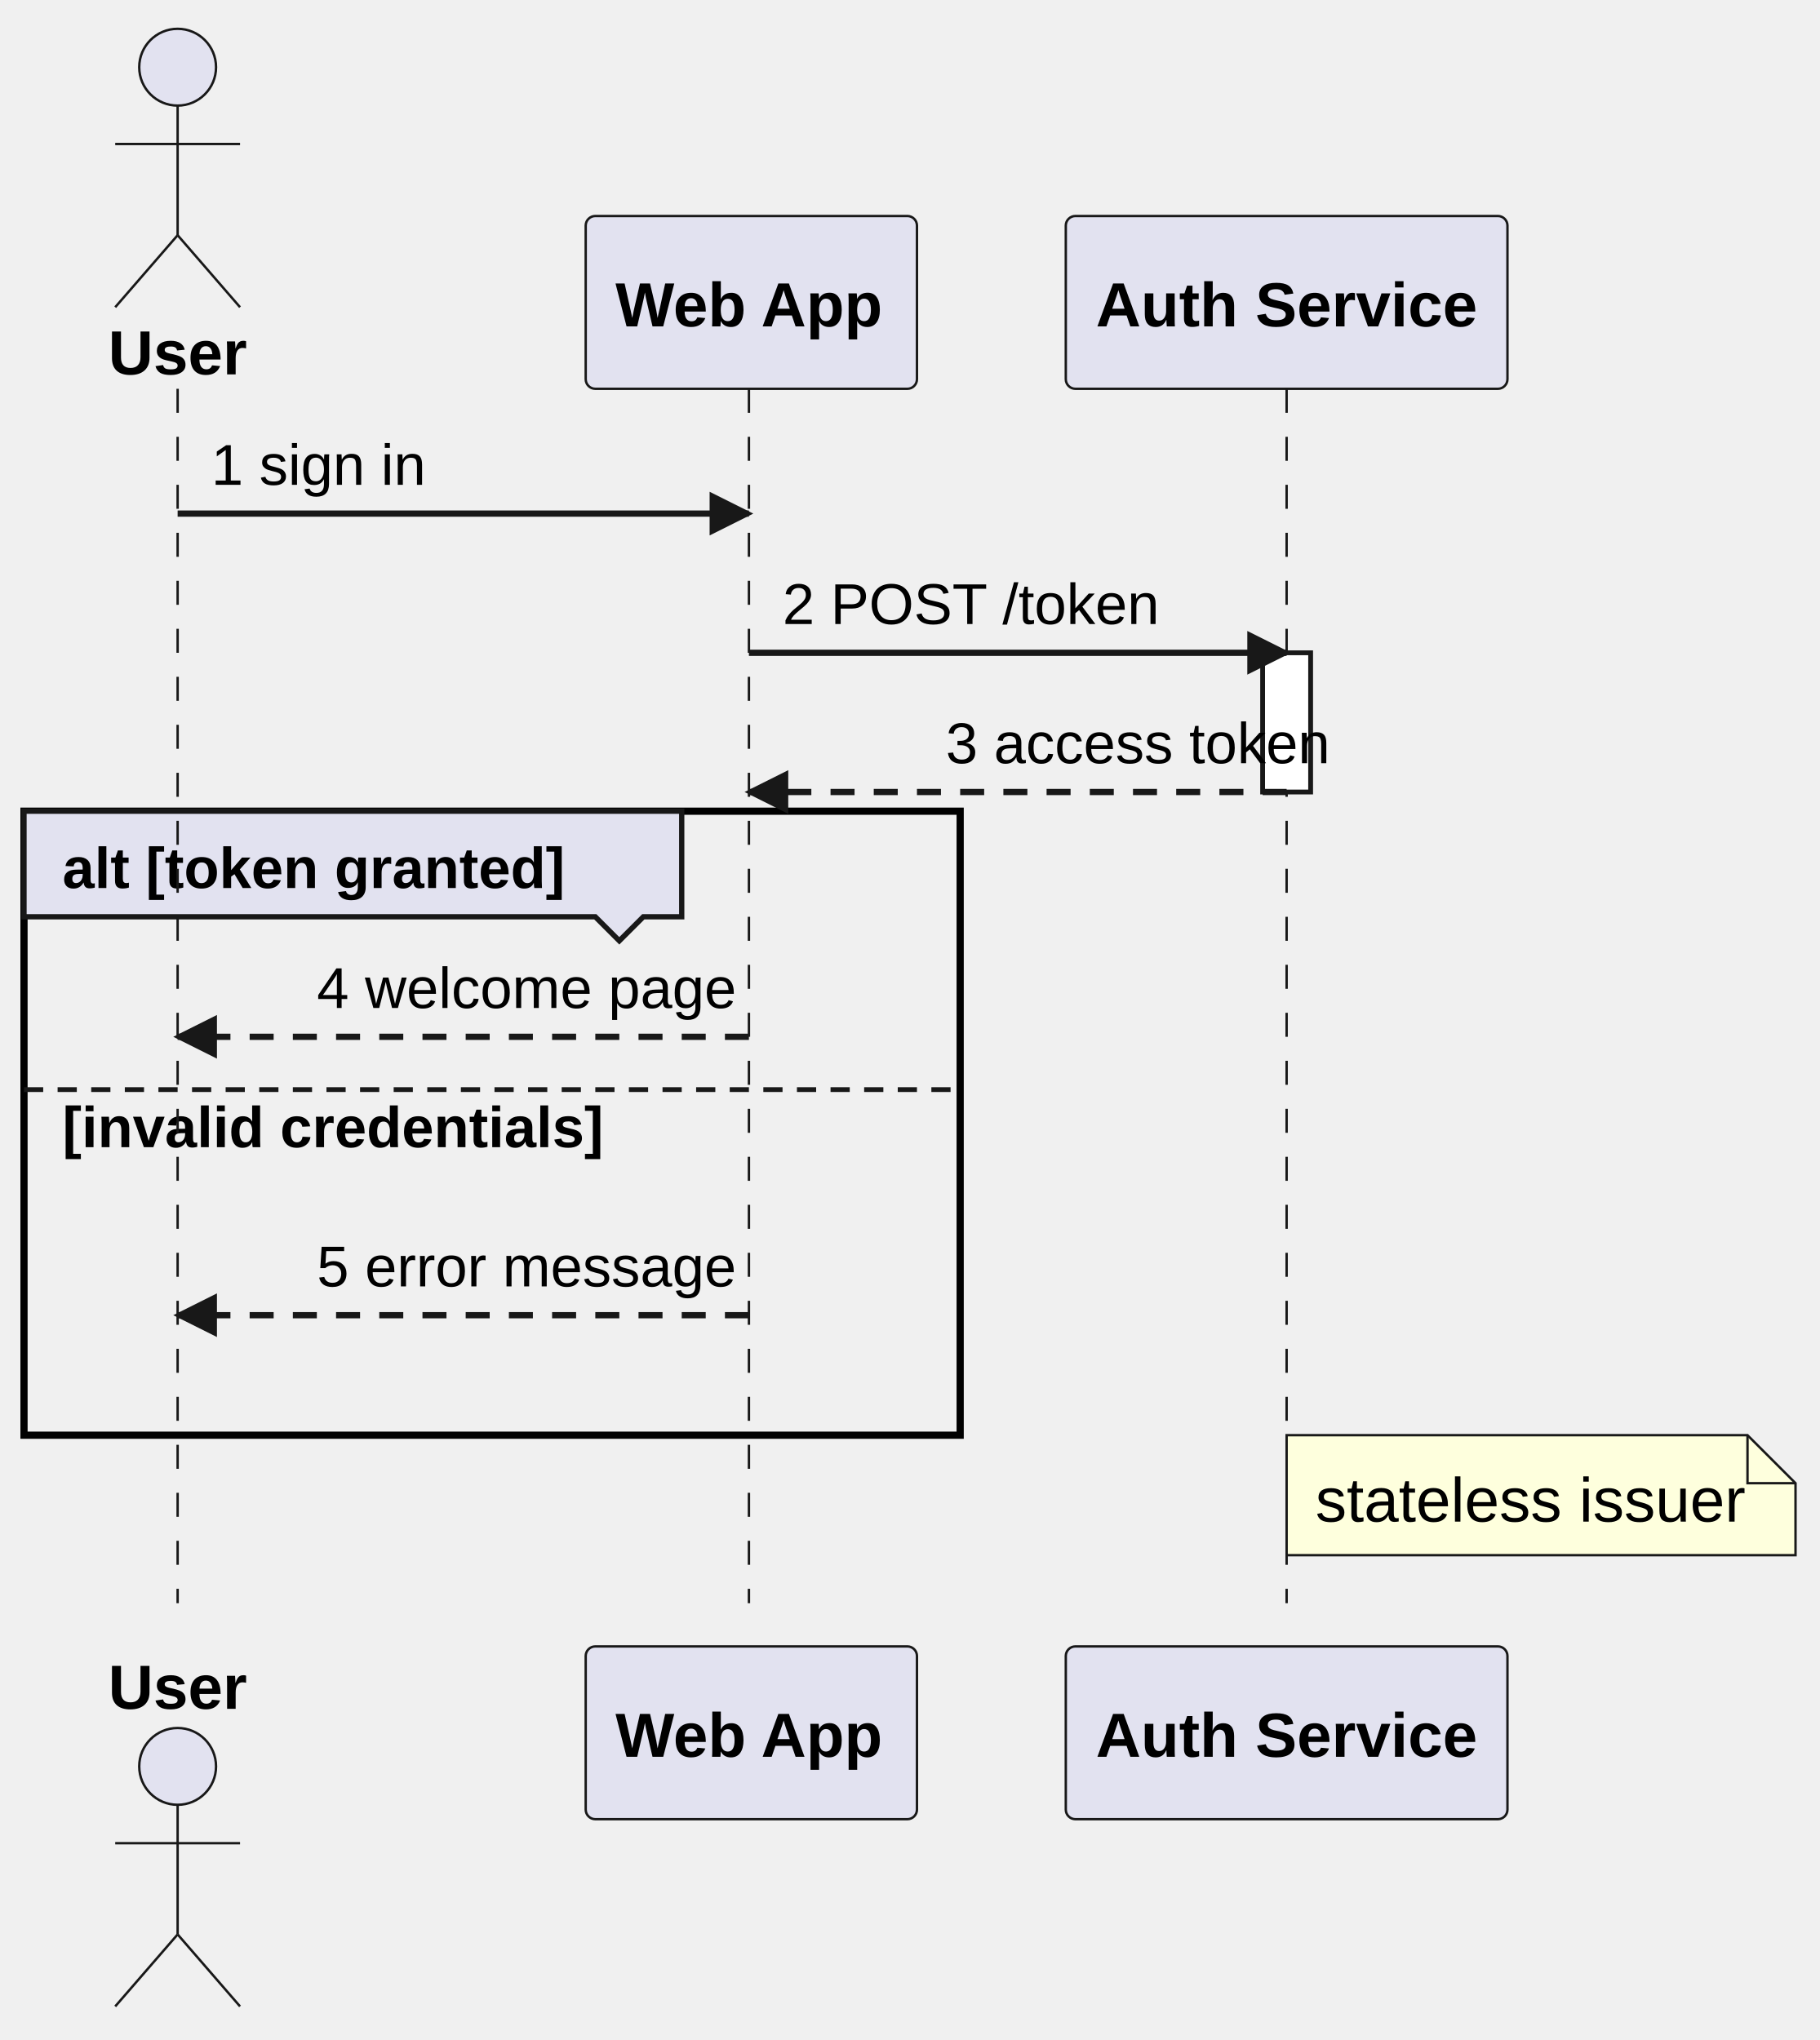
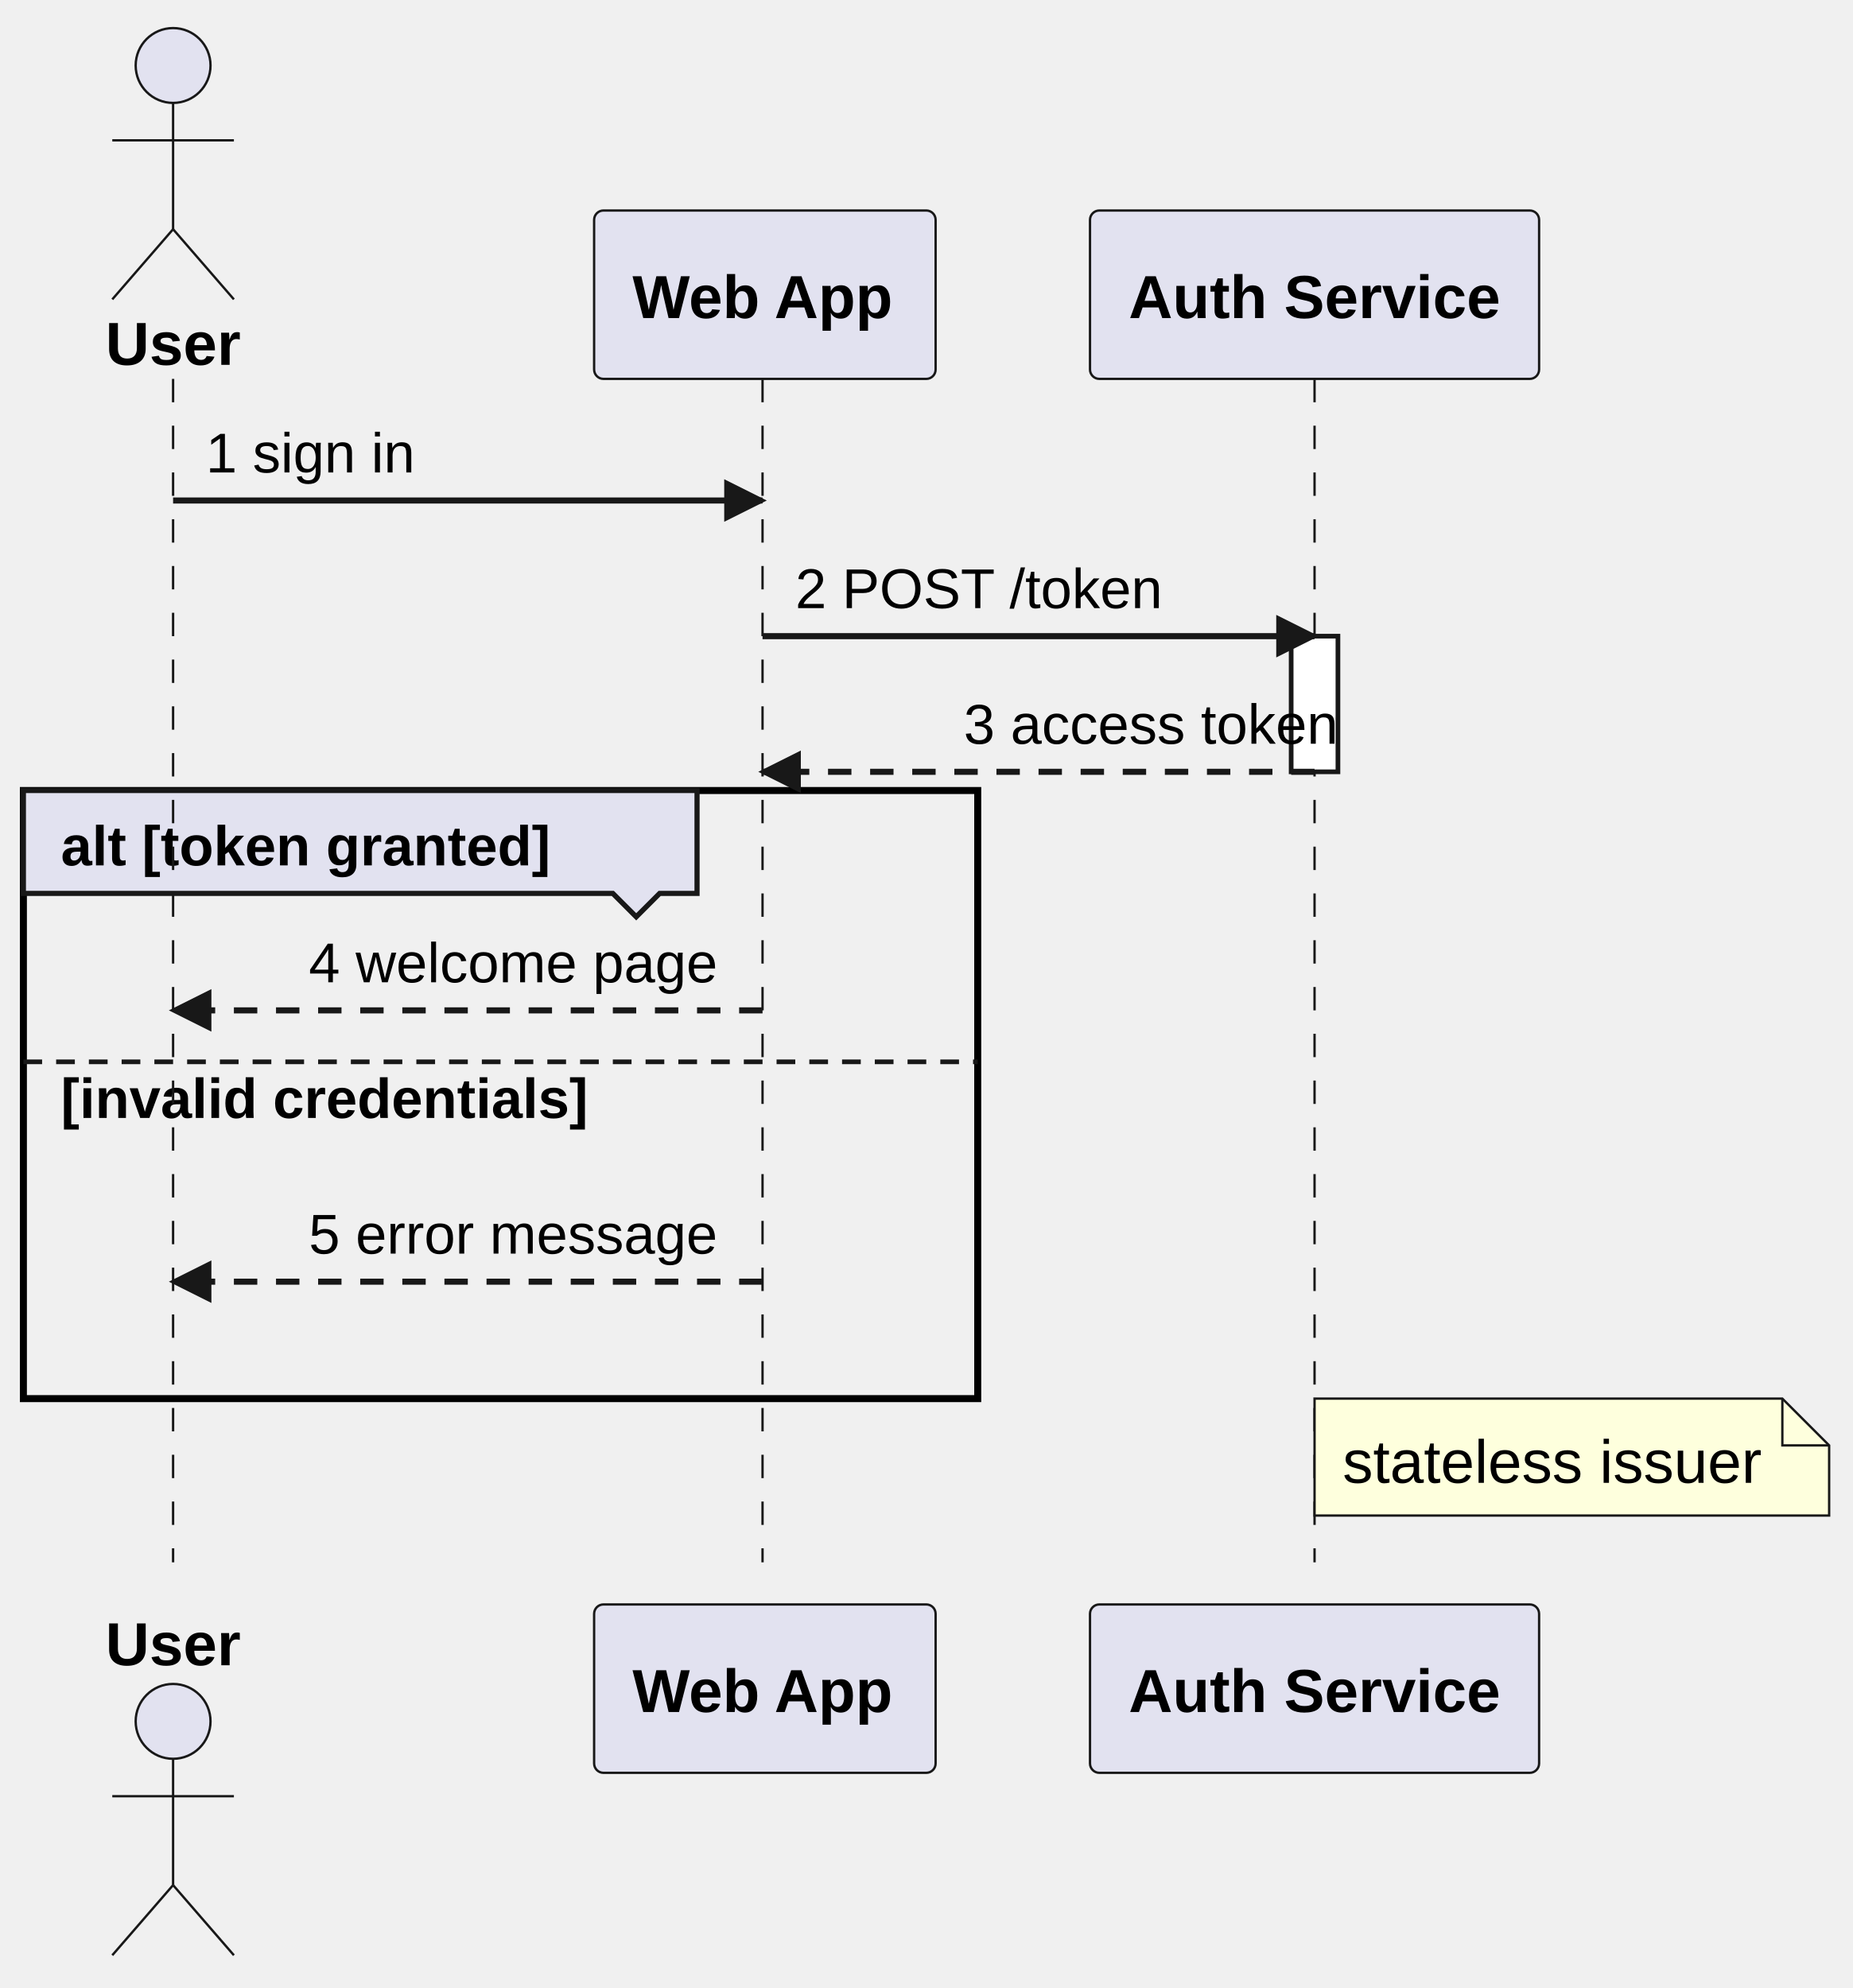
- <svg xmlns="http://www.w3.org/2000/svg" width="379" height="425" viewBox="0 0 379 425" role="img" aria-label="Sequence diagram">
+ <svg xmlns="http://www.w3.org/2000/svg" width="396" height="425" viewBox="0 0 396 425" role="img" aria-label="Sequence diagram">
  <defs>
    <marker id="arrow" viewBox="0 0 10 10" refX="9" refY="5" markerWidth="7" markerHeight="7" markerUnits="strokeWidth" orient="auto-start-reverse">
      <path d="M 0 0 L 10 5 L 0 10 Z" class="arrow-fill" />
    </marker>
  </defs>
  <defs>
    <marker id="arrow-start" viewBox="0 0 10 10" refX="1" refY="5" markerWidth="7" markerHeight="7" markerUnits="strokeWidth" orient="auto">
      <path d="M 10 0 L 0 5 L 10 10 Z" class="arrow-fill" />
    </marker>
  </defs>
  <defs>
    <marker id="open-arrow" viewBox="0 0 10 10" refX="9" refY="5" markerWidth="7" markerHeight="7" markerUnits="strokeWidth" orient="auto">
      <path d="M 0 0 L 10 5 L 0 10" class="arrow-open" />
    </marker>
  </defs>
  <defs>
    <marker id="open-arrow-start" viewBox="0 0 10 10" refX="1" refY="5" markerWidth="7" markerHeight="7" markerUnits="strokeWidth" orient="auto">
      <path d="M 10 0 L 0 5 L 10 10" class="arrow-open" />
    </marker>
  </defs>
  <style>svg{font-family:Arial, sans-serif;font-size:13px;background:transparent}
.participant rect{stroke:#181818;stroke-width:0.5}
.activation{stroke:#181818;stroke-width:1}
.note,.divider-title{stroke:#181818;stroke-width:1.2}
.participant-label{font-size:13px;font-weight:bold;fill:#000000}
.participant-icon{stroke:#181818;stroke-width:0.5}
.participant-box-group{stroke:#181818;stroke-width:0.5}
.participant-box-label{font-size:11px;font-weight:bold;fill:#000000}
.lifeline{stroke:#181818;stroke-width:0.5;stroke-dasharray:5 5}
.message,.cross{fill:none;stroke:#181818;stroke-width:1.3}
.message.dotted{stroke-dasharray:5 4}
.arrow-fill{fill:#181818}
.arrow-open{fill:none;stroke:#181818;stroke-width:1.5}
.endpoint{fill:transparent;stroke:#181818;stroke-width:1.2}
.message-label,.reference-label,.delay-label{fill:#000000;font-size:12px}
.note-label{fill:#000000;font-size:13px}
.note,.note-fold{stroke:#181818;stroke-width:.5}
.partial-arrow{fill:#181818}
.group-body{stroke:#000000;stroke-width:1.5}
.group-branch{stroke:none}
.group-header{stroke:#181818;stroke-width:1.1}
.group-label{font-size:12px;font-weight:bold;fill:#000000}
.hex-note{stroke-dasharray:2 1}
.box-note{rx:0}
.divider{stroke:#000000;stroke-width:1}
.divider-title{fill:#EEEEEE}
.divider-label{font-size:12px;font-weight:bold}
.delay{stroke:#181818;stroke-dasharray:3 3}
.reference{fill:none;stroke:#000000;stroke-width:1.5}
.reference-tab{fill:#eee;stroke:#000000;stroke-width:2}
.reference-tab-label{fill:#000000;font-size:12px;font-weight:bold}
.group-separator{stroke:#181818;stroke-dasharray:4 3}
.page-break{stroke:#555;stroke-width:1.2;stroke-dasharray:8 4}
.page-label{font-size:12px;font-style:italic}
.destroy{fill:none;stroke:#A80036;stroke-width:2}</style>
-   <rect x="0" y="0" width="379" height="425" fill="transparent" />
+   <rect x="0" y="0" width="396" height="425" fill="transparent" />
  <g class="group" data-keyword="alt">
-     <rect x="5" y="169" width="195" height="130" fill="none" class="group-body" />
-     <line x1="5" y1="227" x2="200" y2="227" fill="none" class="group-separator" />
+     <rect x="5" y="169" width="204" height="130" fill="none" class="group-body" />
+     <line x1="5" y1="227" x2="209" y2="227" fill="none" class="group-separator" />
    <text x="13" y="239" text-anchor="start" fill="#000000" class="group-label">
-       <tspan x="13" dy="0" textLength="109" lengthAdjust="spacing">[invalid credentials]</tspan>
+       <tspan x="13" dy="0" textLength="113" lengthAdjust="spacing">[invalid credentials]</tspan>
    </text>
-     <path d="M 5 169 L 142 169 L 142 191 L 134 191 L 129 196 L 124 191 L 5 191 Z" fill="#E2E2F0" class="group-header" />
+     <path d="M 5 169 L 149 169 L 149 191 L 141 191 L 136 196 L 131 191 L 5 191 Z" fill="#E2E2F0" class="group-header" />
    <text x="13" y="185" text-anchor="start" fill="#000000" class="group-label">
-       <tspan x="13" dy="0" textLength="99" lengthAdjust="spacing">alt [token granted]</tspan>
+       <tspan x="13" dy="0" textLength="106" lengthAdjust="spacing">alt [token granted]</tspan>
    </text>
  </g>
  <g class="participant actor" data-code="User">
    <circle cx="37" cy="14" r="8" fill="#E2E2F0" class="participant-icon" />
    <line x1="37" y1="22" x2="37" y2="49" fill="none" class="participant-icon" />
    <line x1="24" y1="30" x2="50" y2="30" fill="none" class="participant-icon" />
    <line x1="37" y1="49" x2="24" y2="64" fill="none" class="participant-icon" />
    <line x1="37" y1="49" x2="50" y2="64" fill="none" class="participant-icon" />
    <text x="37" y="78" text-anchor="middle" fill="#000000" class="participant-label">
      <tspan x="37" dy="0" textLength="31" lengthAdjust="spacing">User</tspan>
    </text>
  </g>
  <g class="participant participant-box" data-code="App">
-     <rect x="122" y="45" width="69" height="36" rx="2" fill="#E2E2F0" />
-     <text x="156" y="68" text-anchor="middle" fill="#000000" class="participant-label">
-       <tspan x="156" dy="0" textLength="55" lengthAdjust="spacing">Web App</tspan>
+     <rect x="127" y="45" width="73" height="36" rx="2" fill="#E2E2F0" />
+     <text x="163" y="68" text-anchor="middle" fill="#000000" class="participant-label">
+       <tspan x="163" dy="0" textLength="59" lengthAdjust="spacing">Web App</tspan>
    </text>
  </g>
  <g class="participant participant-box" data-code="Auth">
-     <rect x="222" y="45" width="92" height="36" rx="2" fill="#E2E2F0" />
-     <text x="268" y="68" text-anchor="middle" fill="#000000" class="participant-label">
-       <tspan x="268" dy="0" textLength="78" lengthAdjust="spacing">Auth Service</tspan>
+     <rect x="233" y="45" width="96" height="36" rx="2" fill="#E2E2F0" />
+     <text x="281" y="68" text-anchor="middle" fill="#000000" class="participant-label">
+       <tspan x="281" dy="0" textLength="82" lengthAdjust="spacing">Auth Service</tspan>
    </text>
  </g>
  <line x1="37" y1="81" x2="37" y2="334" fill="none" class="lifeline" />
-   <line x1="156" y1="81" x2="156" y2="334" fill="none" class="lifeline" />
-   <line x1="268" y1="81" x2="268" y2="334" fill="none" class="lifeline" />
-   <rect x="263" y="136" width="10" height="29" fill="#FFFFFF" class="activation" />
-   <path d="M 37 107 L 156 107" class="message" marker-end="url(#arrow)" />
+   <line x1="163" y1="81" x2="163" y2="334" fill="none" class="lifeline" />
+   <line x1="281" y1="81" x2="281" y2="334" fill="none" class="lifeline" />
+   <rect x="276" y="136" width="10" height="29" fill="#FFFFFF" class="activation" />
+   <path d="M 37 107 L 163 107" class="message" marker-end="url(#arrow)" />
  <text x="44" y="101" text-anchor="start" fill="#000000" class="message-label">
-     <tspan x="44" dy="0" textLength="39" lengthAdjust="spacing">1 sign in</tspan>
+     <tspan x="44" dy="0" textLength="45" lengthAdjust="spacing">1 sign in</tspan>
  </text>
-   <path d="M 156 136 L 268 136" class="message" marker-end="url(#arrow)" />
-   <text x="163" y="130" text-anchor="start" fill="#000000" class="message-label">
-     <tspan x="163" dy="0" textLength="72" lengthAdjust="spacing">2 POST /token</tspan>
+   <path d="M 163 136 L 281 136" class="message" marker-end="url(#arrow)" />
+   <text x="170" y="130" text-anchor="start" fill="#000000" class="message-label">
+     <tspan x="170" dy="0" textLength="79" lengthAdjust="spacing">2 POST /token</tspan>
  </text>
-   <path d="M 268 165 L 156 165" class="message dotted" marker-end="url(#arrow)" />
-   <text x="197" y="159" text-anchor="start" fill="#000000" class="message-label">
-     <tspan x="197" dy="0" textLength="74" lengthAdjust="spacing">3 access token</tspan>
+   <path d="M 281 165 L 163 165" class="message dotted" marker-end="url(#arrow)" />
+   <text x="206" y="159" text-anchor="start" fill="#000000" class="message-label">
+     <tspan x="206" dy="0" textLength="80" lengthAdjust="spacing">3 access token</tspan>
  </text>
-   <path d="M 156 216 L 37 216" class="message dotted" marker-end="url(#arrow)" />
+   <path d="M 163 216 L 37 216" class="message dotted" marker-end="url(#arrow)" />
  <text x="66" y="210" text-anchor="start" fill="#000000" class="message-label">
-     <tspan x="66" dy="0" textLength="81" lengthAdjust="spacing">4 welcome page</tspan>
+     <tspan x="66" dy="0" textLength="88" lengthAdjust="spacing">4 welcome page</tspan>
  </text>
-   <path d="M 156 274 L 37 274" class="message dotted" marker-end="url(#arrow)" />
+   <path d="M 163 274 L 37 274" class="message dotted" marker-end="url(#arrow)" />
  <text x="66" y="268" text-anchor="start" fill="#000000" class="message-label">
-     <tspan x="66" dy="0" textLength="81" lengthAdjust="spacing">5 error message</tspan>
+     <tspan x="66" dy="0" textLength="88" lengthAdjust="spacing">5 error message</tspan>
  </text>
-   <path d="M 268 299 L 268 324 L 374 324 L 374 309 L 364 299 Z" fill="#FEFFDD" class="note" />
-   <path d="M 364 299 L 364 309 L 374 309" fill="none" class="note-fold" />
-   <text x="274" y="317" text-anchor="start" fill="#000000" class="note-label">
-     <tspan x="274" dy="0" textLength="86" lengthAdjust="spacing">stateless issuer</tspan>
+   <path d="M 281 299 L 281 324 L 391 324 L 391 309 L 381 299 Z" fill="#FEFFDD" class="note" />
+   <path d="M 381 299 L 381 309 L 391 309" fill="none" class="note-fold" />
+   <text x="287" y="317" text-anchor="start" fill="#000000" class="note-label">
+     <tspan x="287" dy="0" textLength="90" lengthAdjust="spacing">stateless issuer</tspan>
  </text>
  <g class="participant actor" data-code="User">
    <circle cx="37" cy="368" r="8" fill="#E2E2F0" class="participant-icon" />
    <line x1="37" y1="376" x2="37" y2="403" fill="none" class="participant-icon" />
    <line x1="24" y1="384" x2="50" y2="384" fill="none" class="participant-icon" />
    <line x1="37" y1="403" x2="24" y2="418" fill="none" class="participant-icon" />
    <line x1="37" y1="403" x2="50" y2="418" fill="none" class="participant-icon" />
    <text x="37" y="356" text-anchor="middle" fill="#000000" class="participant-label">
      <tspan x="37" dy="0" textLength="31" lengthAdjust="spacing">User</tspan>
    </text>
  </g>
  <g class="participant participant-box" data-code="App">
-     <rect x="122" y="343" width="69" height="36" rx="2" fill="#E2E2F0" />
-     <text x="156" y="366" text-anchor="middle" fill="#000000" class="participant-label">
-       <tspan x="156" dy="0" textLength="55" lengthAdjust="spacing">Web App</tspan>
+     <rect x="127" y="343" width="73" height="36" rx="2" fill="#E2E2F0" />
+     <text x="163" y="366" text-anchor="middle" fill="#000000" class="participant-label">
+       <tspan x="163" dy="0" textLength="59" lengthAdjust="spacing">Web App</tspan>
    </text>
  </g>
  <g class="participant participant-box" data-code="Auth">
-     <rect x="222" y="343" width="92" height="36" rx="2" fill="#E2E2F0" />
-     <text x="268" y="366" text-anchor="middle" fill="#000000" class="participant-label">
-       <tspan x="268" dy="0" textLength="78" lengthAdjust="spacing">Auth Service</tspan>
+     <rect x="233" y="343" width="96" height="36" rx="2" fill="#E2E2F0" />
+     <text x="281" y="366" text-anchor="middle" fill="#000000" class="participant-label">
+       <tspan x="281" dy="0" textLength="82" lengthAdjust="spacing">Auth Service</tspan>
    </text>
  </g>
</svg>
